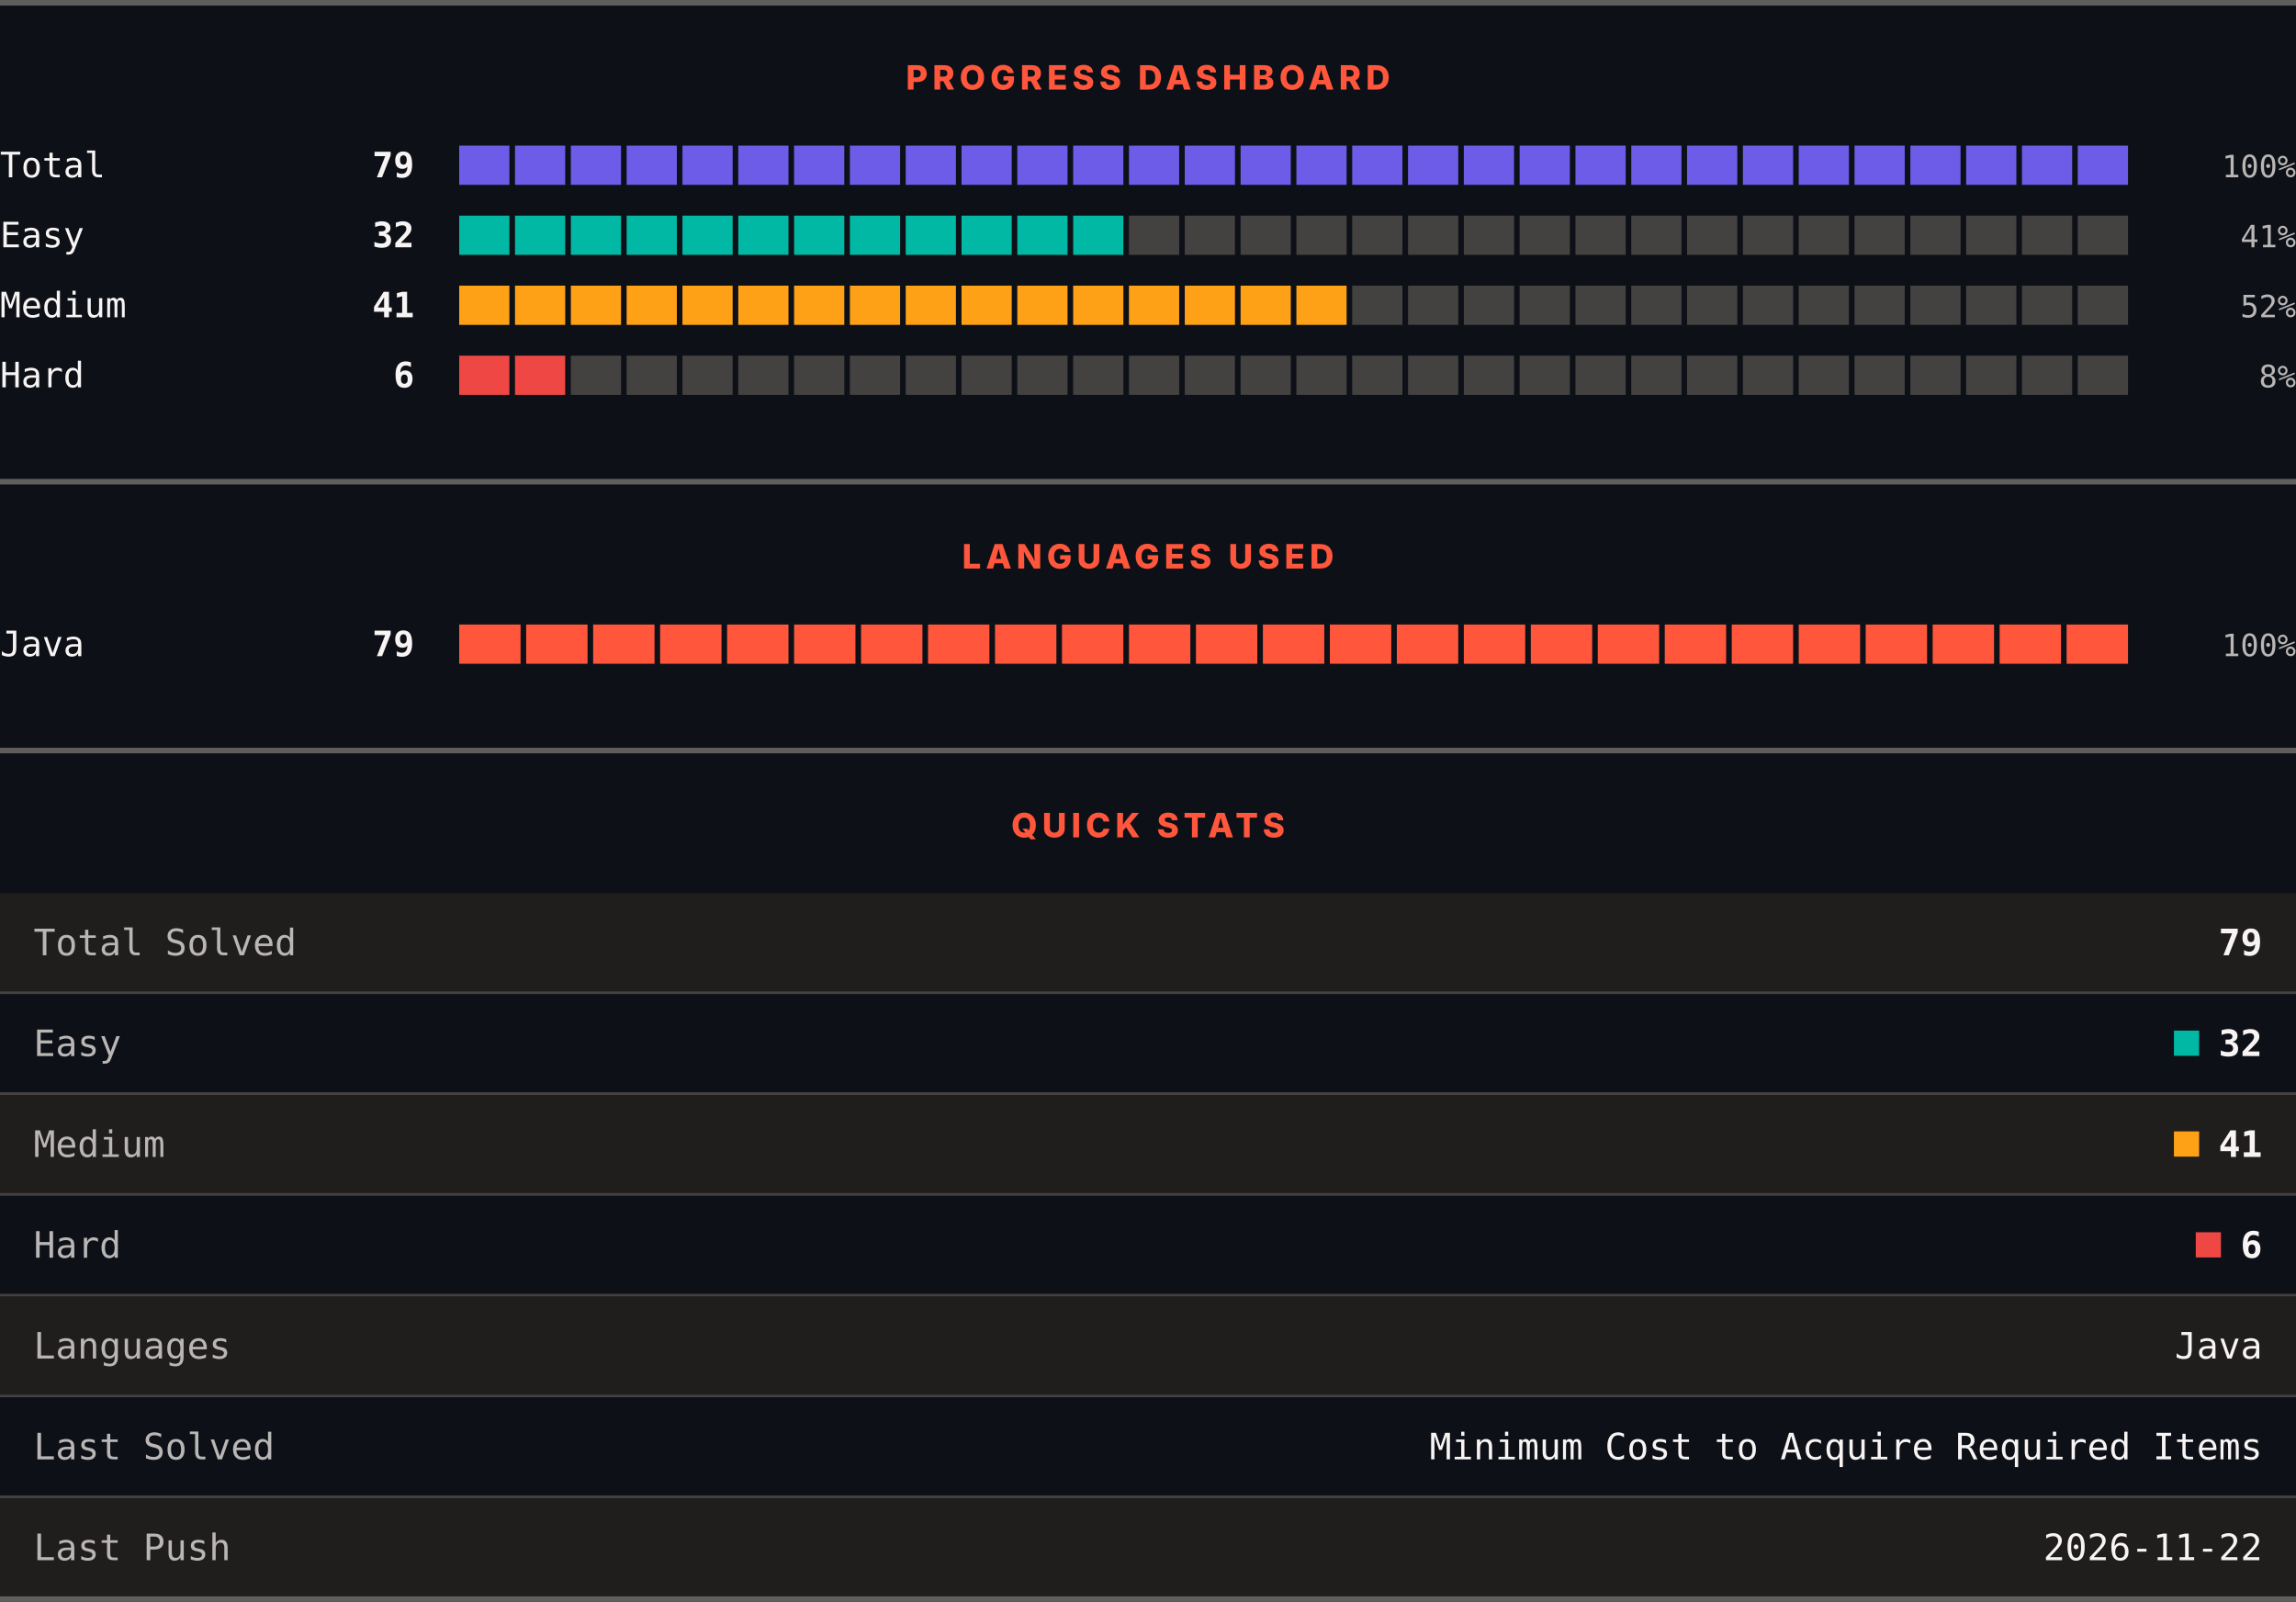
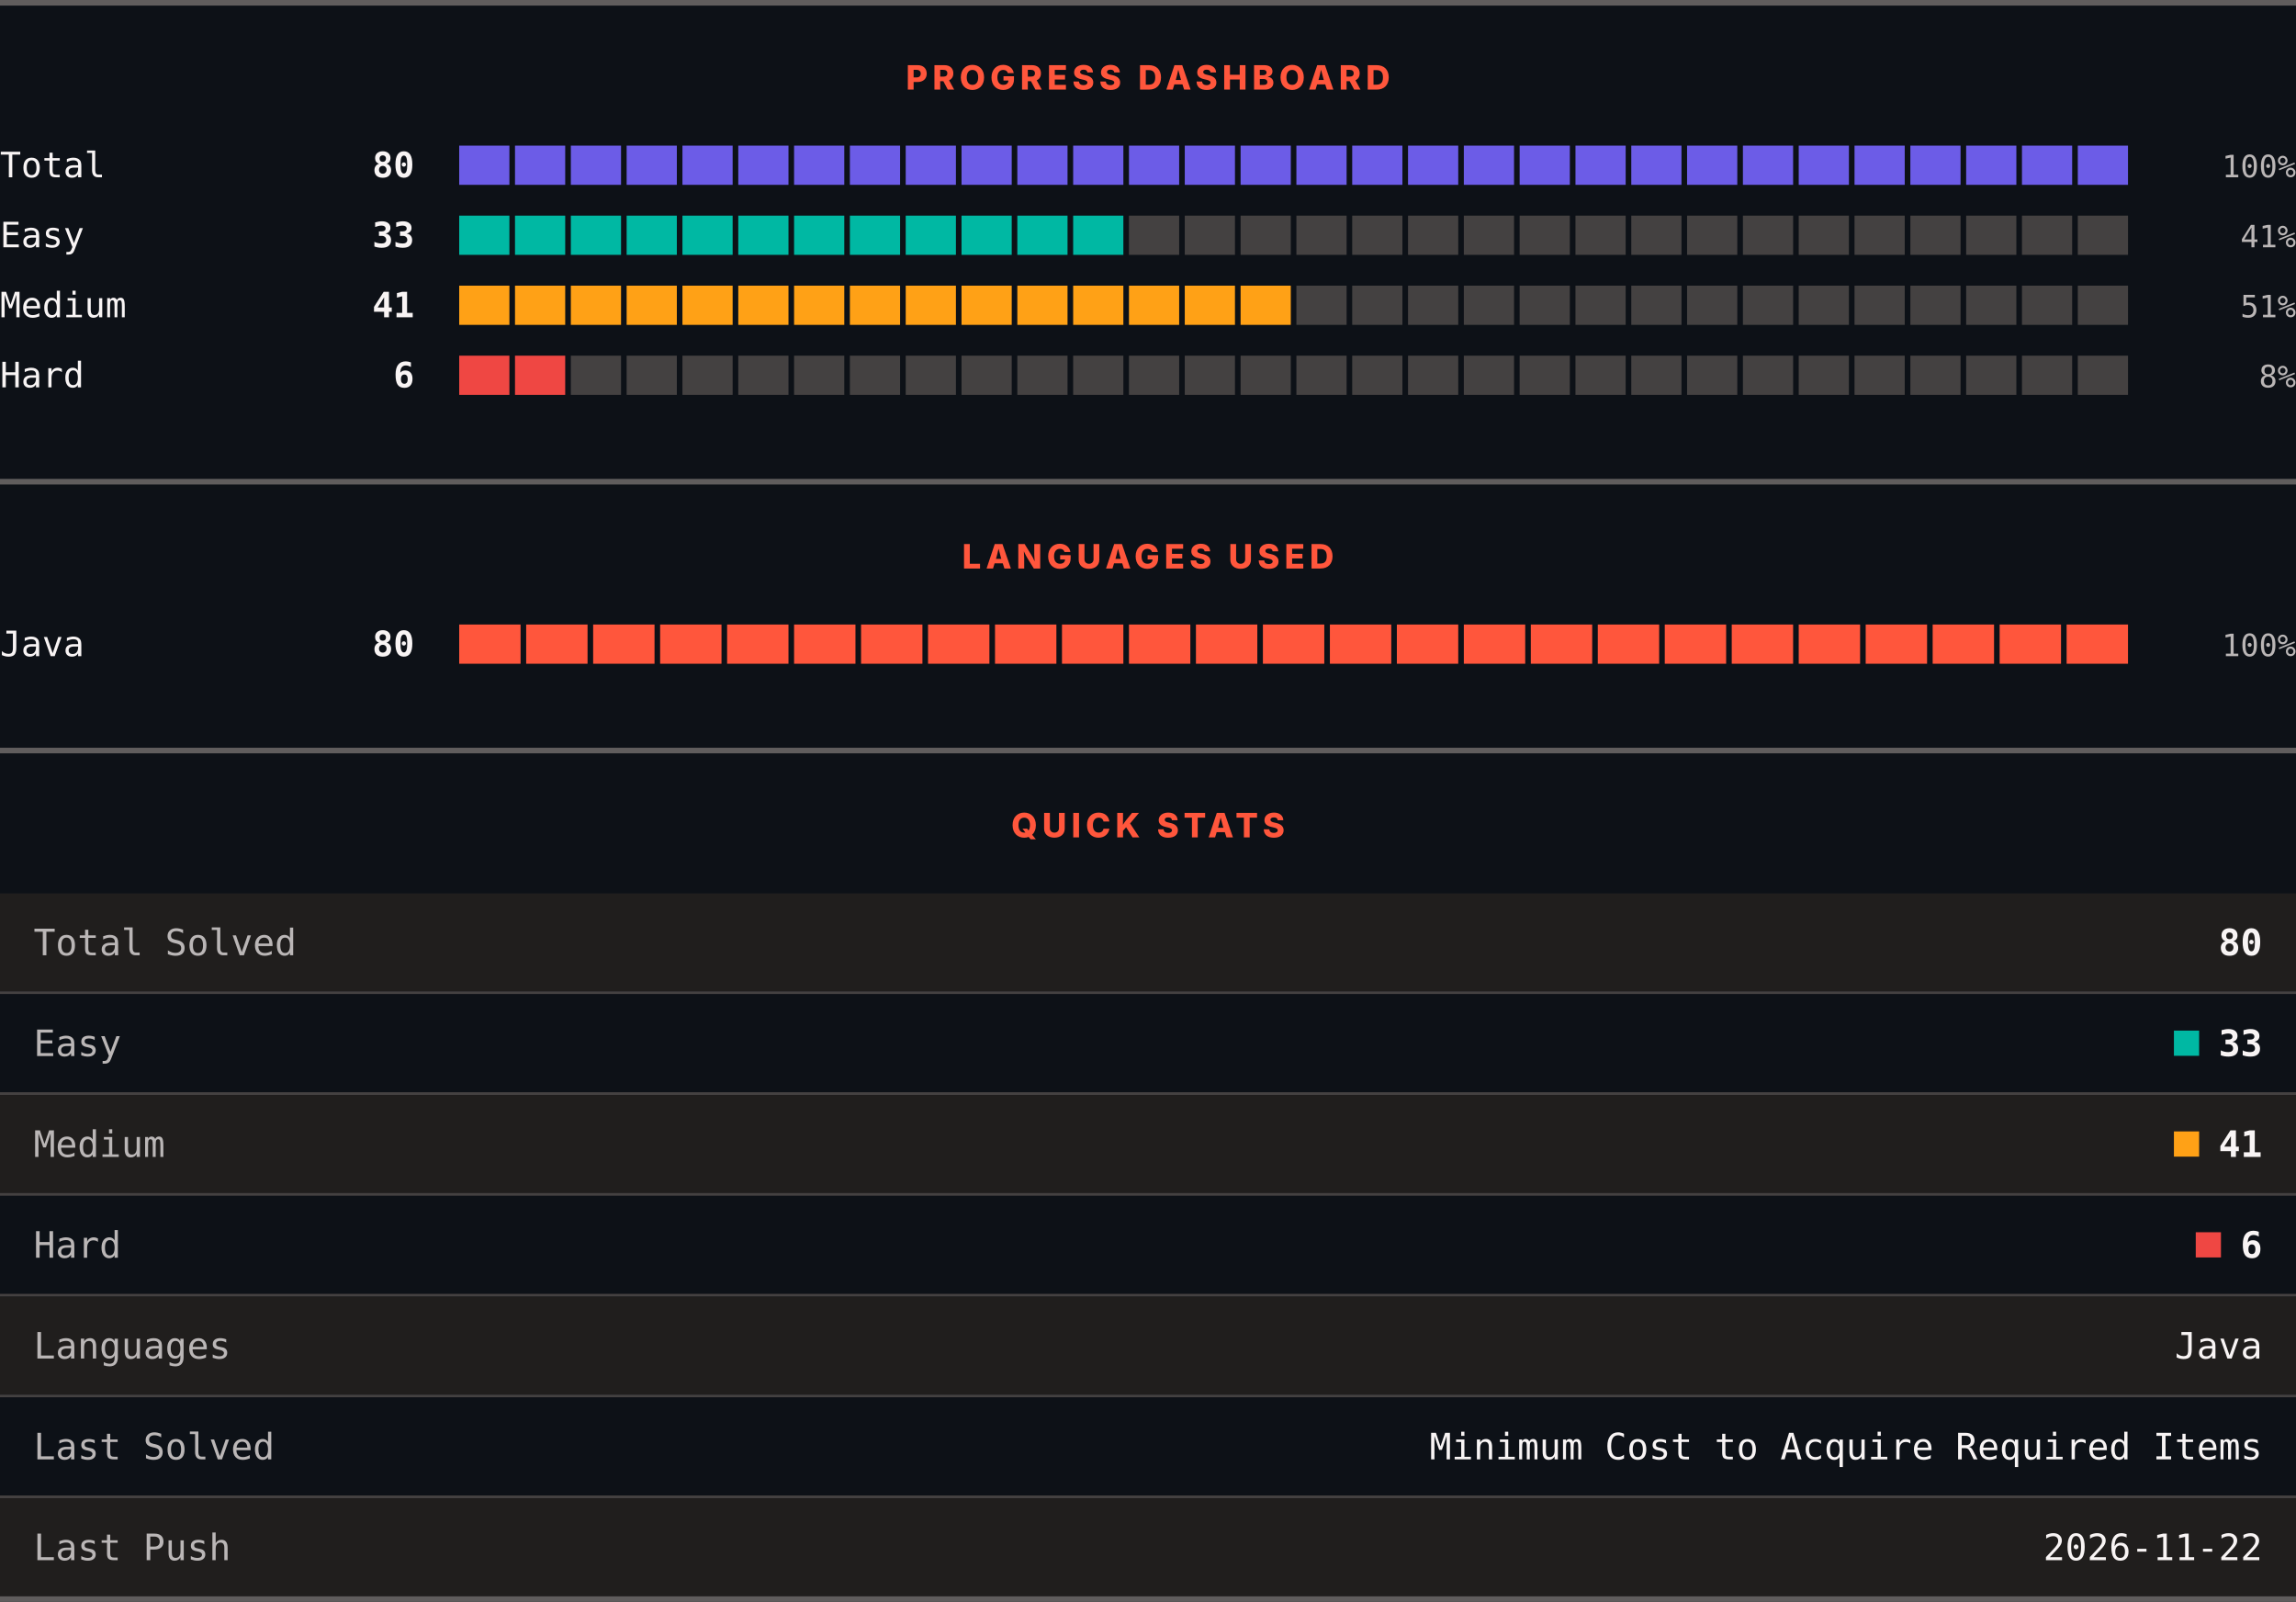
<svg xmlns="http://www.w3.org/2000/svg" width="820" height="572" viewBox="0 0 820 572" role="img" aria-label="LeetCode progress, languages and quick stats">
  <rect width="820" height="572" fill="#0d1117" />
  <rect x="0" y="0" width="820" height="2" fill="#605d5d" />
  <text x="410" y="32" text-anchor="middle" font-family="Archivo, system-ui, -apple-system, Segoe UI, sans-serif" font-size="12" font-weight="800" letter-spacing="1.68" fill="#ff563c">PROGRESS DASHBOARD</text>
  <text x="0" y="63.3" font-family="ui-monospace, SFMono-Regular, Menlo, Consolas, monospace" font-size="12.5" fill="#f8f4f4">Total</text>
-   <text x="148" y="63.3" text-anchor="end" font-family="ui-monospace, SFMono-Regular, Menlo, Consolas, monospace" font-size="12.5" font-weight="700" fill="#f8f4f4">79</text>
+   <text x="148" y="63.3" text-anchor="end" font-family="ui-monospace, SFMono-Regular, Menlo, Consolas, monospace" font-size="12.5" font-weight="700" fill="#f8f4f4">80</text>
  <rect x="164.00" y="52" width="17.93" height="14" fill="#6c5ce7" />
  <rect x="183.93" y="52" width="17.93" height="14" fill="#6c5ce7" />
  <rect x="203.87" y="52" width="17.93" height="14" fill="#6c5ce7" />
  <rect x="223.80" y="52" width="17.93" height="14" fill="#6c5ce7" />
  <rect x="243.73" y="52" width="17.93" height="14" fill="#6c5ce7" />
  <rect x="263.67" y="52" width="17.93" height="14" fill="#6c5ce7" />
  <rect x="283.60" y="52" width="17.93" height="14" fill="#6c5ce7" />
  <rect x="303.53" y="52" width="17.93" height="14" fill="#6c5ce7" />
  <rect x="323.47" y="52" width="17.93" height="14" fill="#6c5ce7" />
  <rect x="343.40" y="52" width="17.93" height="14" fill="#6c5ce7" />
  <rect x="363.33" y="52" width="17.93" height="14" fill="#6c5ce7" />
  <rect x="383.27" y="52" width="17.93" height="14" fill="#6c5ce7" />
  <rect x="403.20" y="52" width="17.93" height="14" fill="#6c5ce7" />
  <rect x="423.13" y="52" width="17.93" height="14" fill="#6c5ce7" />
  <rect x="443.07" y="52" width="17.93" height="14" fill="#6c5ce7" />
  <rect x="463.00" y="52" width="17.93" height="14" fill="#6c5ce7" />
  <rect x="482.93" y="52" width="17.93" height="14" fill="#6c5ce7" />
  <rect x="502.87" y="52" width="17.93" height="14" fill="#6c5ce7" />
  <rect x="522.80" y="52" width="17.93" height="14" fill="#6c5ce7" />
  <rect x="542.73" y="52" width="17.93" height="14" fill="#6c5ce7" />
  <rect x="562.67" y="52" width="17.93" height="14" fill="#6c5ce7" />
  <rect x="582.60" y="52" width="17.93" height="14" fill="#6c5ce7" />
  <rect x="602.53" y="52" width="17.93" height="14" fill="#6c5ce7" />
  <rect x="622.47" y="52" width="17.93" height="14" fill="#6c5ce7" />
  <rect x="642.40" y="52" width="17.93" height="14" fill="#6c5ce7" />
  <rect x="662.33" y="52" width="17.93" height="14" fill="#6c5ce7" />
  <rect x="682.27" y="52" width="17.93" height="14" fill="#6c5ce7" />
  <rect x="702.20" y="52" width="17.93" height="14" fill="#6c5ce7" />
  <rect x="722.13" y="52" width="17.93" height="14" fill="#6c5ce7" />
  <rect x="742.07" y="52" width="17.93" height="14" fill="#6c5ce7" />
  <text x="820" y="63.3" text-anchor="end" font-family="ui-monospace, SFMono-Regular, Menlo, Consolas, monospace" font-size="11" fill="#bab6b6">100%</text>
  <text x="0" y="88.3" font-family="ui-monospace, SFMono-Regular, Menlo, Consolas, monospace" font-size="12.5" fill="#f8f4f4">Easy</text>
-   <text x="148" y="88.3" text-anchor="end" font-family="ui-monospace, SFMono-Regular, Menlo, Consolas, monospace" font-size="12.5" font-weight="700" fill="#f8f4f4">32</text>
+   <text x="148" y="88.3" text-anchor="end" font-family="ui-monospace, SFMono-Regular, Menlo, Consolas, monospace" font-size="12.5" font-weight="700" fill="#f8f4f4">33</text>
  <rect x="164.00" y="77" width="17.93" height="14" fill="#00b8a3" />
  <rect x="183.93" y="77" width="17.93" height="14" fill="#00b8a3" />
  <rect x="203.87" y="77" width="17.93" height="14" fill="#00b8a3" />
  <rect x="223.80" y="77" width="17.93" height="14" fill="#00b8a3" />
  <rect x="243.73" y="77" width="17.93" height="14" fill="#00b8a3" />
  <rect x="263.67" y="77" width="17.93" height="14" fill="#00b8a3" />
  <rect x="283.60" y="77" width="17.93" height="14" fill="#00b8a3" />
  <rect x="303.53" y="77" width="17.93" height="14" fill="#00b8a3" />
  <rect x="323.47" y="77" width="17.93" height="14" fill="#00b8a3" />
  <rect x="343.40" y="77" width="17.93" height="14" fill="#00b8a3" />
  <rect x="363.33" y="77" width="17.93" height="14" fill="#00b8a3" />
  <rect x="383.27" y="77" width="17.93" height="14" fill="#00b8a3" />
  <rect x="403.20" y="77" width="17.93" height="14" fill="#444141" />
  <rect x="423.13" y="77" width="17.93" height="14" fill="#444141" />
  <rect x="443.07" y="77" width="17.93" height="14" fill="#444141" />
  <rect x="463.00" y="77" width="17.93" height="14" fill="#444141" />
  <rect x="482.93" y="77" width="17.93" height="14" fill="#444141" />
  <rect x="502.87" y="77" width="17.93" height="14" fill="#444141" />
  <rect x="522.80" y="77" width="17.93" height="14" fill="#444141" />
  <rect x="542.73" y="77" width="17.93" height="14" fill="#444141" />
  <rect x="562.67" y="77" width="17.93" height="14" fill="#444141" />
  <rect x="582.60" y="77" width="17.93" height="14" fill="#444141" />
  <rect x="602.53" y="77" width="17.93" height="14" fill="#444141" />
  <rect x="622.47" y="77" width="17.93" height="14" fill="#444141" />
  <rect x="642.40" y="77" width="17.93" height="14" fill="#444141" />
  <rect x="662.33" y="77" width="17.93" height="14" fill="#444141" />
  <rect x="682.27" y="77" width="17.93" height="14" fill="#444141" />
  <rect x="702.20" y="77" width="17.93" height="14" fill="#444141" />
  <rect x="722.13" y="77" width="17.93" height="14" fill="#444141" />
  <rect x="742.07" y="77" width="17.93" height="14" fill="#444141" />
  <text x="820" y="88.3" text-anchor="end" font-family="ui-monospace, SFMono-Regular, Menlo, Consolas, monospace" font-size="11" fill="#bab6b6">41%</text>
  <text x="0" y="113.3" font-family="ui-monospace, SFMono-Regular, Menlo, Consolas, monospace" font-size="12.5" fill="#f8f4f4">Medium</text>
  <text x="148" y="113.3" text-anchor="end" font-family="ui-monospace, SFMono-Regular, Menlo, Consolas, monospace" font-size="12.5" font-weight="700" fill="#f8f4f4">41</text>
  <rect x="164.00" y="102" width="17.93" height="14" fill="#ffa116" />
  <rect x="183.93" y="102" width="17.93" height="14" fill="#ffa116" />
  <rect x="203.87" y="102" width="17.93" height="14" fill="#ffa116" />
  <rect x="223.80" y="102" width="17.93" height="14" fill="#ffa116" />
  <rect x="243.73" y="102" width="17.93" height="14" fill="#ffa116" />
  <rect x="263.67" y="102" width="17.93" height="14" fill="#ffa116" />
  <rect x="283.60" y="102" width="17.93" height="14" fill="#ffa116" />
  <rect x="303.53" y="102" width="17.93" height="14" fill="#ffa116" />
  <rect x="323.47" y="102" width="17.93" height="14" fill="#ffa116" />
  <rect x="343.40" y="102" width="17.93" height="14" fill="#ffa116" />
  <rect x="363.33" y="102" width="17.93" height="14" fill="#ffa116" />
  <rect x="383.27" y="102" width="17.93" height="14" fill="#ffa116" />
  <rect x="403.20" y="102" width="17.93" height="14" fill="#ffa116" />
  <rect x="423.13" y="102" width="17.93" height="14" fill="#ffa116" />
  <rect x="443.07" y="102" width="17.93" height="14" fill="#ffa116" />
-   <rect x="463.00" y="102" width="17.93" height="14" fill="#ffa116" />
+   <rect x="463.00" y="102" width="17.93" height="14" fill="#444141" />
  <rect x="482.93" y="102" width="17.93" height="14" fill="#444141" />
  <rect x="502.87" y="102" width="17.93" height="14" fill="#444141" />
  <rect x="522.80" y="102" width="17.93" height="14" fill="#444141" />
  <rect x="542.73" y="102" width="17.93" height="14" fill="#444141" />
  <rect x="562.67" y="102" width="17.93" height="14" fill="#444141" />
  <rect x="582.60" y="102" width="17.93" height="14" fill="#444141" />
  <rect x="602.53" y="102" width="17.93" height="14" fill="#444141" />
  <rect x="622.47" y="102" width="17.93" height="14" fill="#444141" />
  <rect x="642.40" y="102" width="17.93" height="14" fill="#444141" />
  <rect x="662.33" y="102" width="17.93" height="14" fill="#444141" />
  <rect x="682.27" y="102" width="17.93" height="14" fill="#444141" />
  <rect x="702.20" y="102" width="17.93" height="14" fill="#444141" />
  <rect x="722.13" y="102" width="17.93" height="14" fill="#444141" />
  <rect x="742.07" y="102" width="17.93" height="14" fill="#444141" />
-   <text x="820" y="113.3" text-anchor="end" font-family="ui-monospace, SFMono-Regular, Menlo, Consolas, monospace" font-size="11" fill="#bab6b6">52%</text>
+   <text x="820" y="113.3" text-anchor="end" font-family="ui-monospace, SFMono-Regular, Menlo, Consolas, monospace" font-size="11" fill="#bab6b6">51%</text>
  <text x="0" y="138.3" font-family="ui-monospace, SFMono-Regular, Menlo, Consolas, monospace" font-size="12.5" fill="#f8f4f4">Hard</text>
  <text x="148" y="138.3" text-anchor="end" font-family="ui-monospace, SFMono-Regular, Menlo, Consolas, monospace" font-size="12.5" font-weight="700" fill="#f8f4f4">6</text>
  <rect x="164.00" y="127" width="17.93" height="14" fill="#ef4743" />
  <rect x="183.93" y="127" width="17.93" height="14" fill="#ef4743" />
  <rect x="203.87" y="127" width="17.93" height="14" fill="#444141" />
  <rect x="223.80" y="127" width="17.93" height="14" fill="#444141" />
  <rect x="243.73" y="127" width="17.93" height="14" fill="#444141" />
  <rect x="263.67" y="127" width="17.93" height="14" fill="#444141" />
  <rect x="283.60" y="127" width="17.93" height="14" fill="#444141" />
  <rect x="303.53" y="127" width="17.93" height="14" fill="#444141" />
  <rect x="323.47" y="127" width="17.93" height="14" fill="#444141" />
  <rect x="343.40" y="127" width="17.93" height="14" fill="#444141" />
  <rect x="363.33" y="127" width="17.93" height="14" fill="#444141" />
  <rect x="383.27" y="127" width="17.93" height="14" fill="#444141" />
  <rect x="403.20" y="127" width="17.93" height="14" fill="#444141" />
  <rect x="423.13" y="127" width="17.93" height="14" fill="#444141" />
  <rect x="443.07" y="127" width="17.93" height="14" fill="#444141" />
  <rect x="463.00" y="127" width="17.93" height="14" fill="#444141" />
  <rect x="482.93" y="127" width="17.93" height="14" fill="#444141" />
  <rect x="502.87" y="127" width="17.93" height="14" fill="#444141" />
  <rect x="522.80" y="127" width="17.93" height="14" fill="#444141" />
  <rect x="542.73" y="127" width="17.93" height="14" fill="#444141" />
  <rect x="562.67" y="127" width="17.93" height="14" fill="#444141" />
  <rect x="582.60" y="127" width="17.93" height="14" fill="#444141" />
  <rect x="602.53" y="127" width="17.93" height="14" fill="#444141" />
  <rect x="622.47" y="127" width="17.93" height="14" fill="#444141" />
  <rect x="642.40" y="127" width="17.93" height="14" fill="#444141" />
  <rect x="662.33" y="127" width="17.93" height="14" fill="#444141" />
  <rect x="682.27" y="127" width="17.93" height="14" fill="#444141" />
  <rect x="702.20" y="127" width="17.93" height="14" fill="#444141" />
  <rect x="722.13" y="127" width="17.93" height="14" fill="#444141" />
  <rect x="742.07" y="127" width="17.93" height="14" fill="#444141" />
  <text x="820" y="138.3" text-anchor="end" font-family="ui-monospace, SFMono-Regular, Menlo, Consolas, monospace" font-size="11" fill="#bab6b6">8%</text>
  <rect x="0" y="171" width="820" height="2" fill="#605d5d" />
  <text x="410" y="203" text-anchor="middle" font-family="Archivo, system-ui, -apple-system, Segoe UI, sans-serif" font-size="12" font-weight="800" letter-spacing="1.68" fill="#ff563c">LANGUAGES USED</text>
  <text x="0" y="234.3" font-family="ui-monospace, SFMono-Regular, Menlo, Consolas, monospace" font-size="12.5" fill="#f8f4f4">Java</text>
-   <text x="148" y="234.3" text-anchor="end" font-family="ui-monospace, SFMono-Regular, Menlo, Consolas, monospace" font-size="12.5" font-weight="700" fill="#f8f4f4">79</text>
+   <text x="148" y="234.3" text-anchor="end" font-family="ui-monospace, SFMono-Regular, Menlo, Consolas, monospace" font-size="12.5" font-weight="700" fill="#f8f4f4">80</text>
  <rect x="164.00" y="223" width="21.92" height="14" fill="#ff563c" />
  <rect x="187.92" y="223" width="21.92" height="14" fill="#ff563c" />
  <rect x="211.84" y="223" width="21.92" height="14" fill="#ff563c" />
  <rect x="235.76" y="223" width="21.92" height="14" fill="#ff563c" />
  <rect x="259.68" y="223" width="21.92" height="14" fill="#ff563c" />
  <rect x="283.60" y="223" width="21.92" height="14" fill="#ff563c" />
  <rect x="307.52" y="223" width="21.92" height="14" fill="#ff563c" />
  <rect x="331.44" y="223" width="21.92" height="14" fill="#ff563c" />
  <rect x="355.36" y="223" width="21.92" height="14" fill="#ff563c" />
  <rect x="379.28" y="223" width="21.92" height="14" fill="#ff563c" />
  <rect x="403.20" y="223" width="21.92" height="14" fill="#ff563c" />
  <rect x="427.12" y="223" width="21.92" height="14" fill="#ff563c" />
  <rect x="451.04" y="223" width="21.92" height="14" fill="#ff563c" />
  <rect x="474.96" y="223" width="21.92" height="14" fill="#ff563c" />
  <rect x="498.88" y="223" width="21.92" height="14" fill="#ff563c" />
  <rect x="522.80" y="223" width="21.92" height="14" fill="#ff563c" />
  <rect x="546.72" y="223" width="21.92" height="14" fill="#ff563c" />
  <rect x="570.64" y="223" width="21.92" height="14" fill="#ff563c" />
  <rect x="594.56" y="223" width="21.92" height="14" fill="#ff563c" />
  <rect x="618.48" y="223" width="21.92" height="14" fill="#ff563c" />
  <rect x="642.40" y="223" width="21.92" height="14" fill="#ff563c" />
  <rect x="666.32" y="223" width="21.92" height="14" fill="#ff563c" />
  <rect x="690.24" y="223" width="21.92" height="14" fill="#ff563c" />
  <rect x="714.16" y="223" width="21.92" height="14" fill="#ff563c" />
  <rect x="738.08" y="223" width="21.92" height="14" fill="#ff563c" />
  <text x="820" y="234.3" text-anchor="end" font-family="ui-monospace, SFMono-Regular, Menlo, Consolas, monospace" font-size="11" fill="#bab6b6">100%</text>
  <rect x="0" y="267" width="820" height="2" fill="#605d5d" />
  <text x="410" y="299" text-anchor="middle" font-family="Archivo, system-ui, -apple-system, Segoe UI, sans-serif" font-size="12" font-weight="800" letter-spacing="1.68" fill="#ff563c">QUICK STATS</text>
  <rect x="0" y="319" width="820" height="35" fill="#201e1d" />
  <text x="12" y="341.1" font-family="ui-monospace, SFMono-Regular, Menlo, Consolas, monospace" font-size="13" fill="#bab6b6">Total Solved</text>
-   <text x="808" y="341.1" text-anchor="end" font-family="ui-monospace, SFMono-Regular, Menlo, Consolas, monospace" font-size="13" font-weight="700" fill="#f8f4f4">79</text>
+   <text x="808" y="341.1" text-anchor="end" font-family="ui-monospace, SFMono-Regular, Menlo, Consolas, monospace" font-size="13" font-weight="700" fill="#f8f4f4">80</text>
  <rect x="0" y="354" width="820" height="1" fill="#444141" />
  <rect x="0" y="355" width="820" height="35" fill="#0d1117" />
  <text x="12" y="377.1" font-family="ui-monospace, SFMono-Regular, Menlo, Consolas, monospace" font-size="13" fill="#bab6b6">Easy</text>
  <rect x="776.4" y="368" width="9" height="9" fill="#00b8a3" />
-   <text x="808" y="377.1" text-anchor="end" font-family="ui-monospace, SFMono-Regular, Menlo, Consolas, monospace" font-size="13" font-weight="700" fill="#f8f4f4">32</text>
+   <text x="808" y="377.1" text-anchor="end" font-family="ui-monospace, SFMono-Regular, Menlo, Consolas, monospace" font-size="13" font-weight="700" fill="#f8f4f4">33</text>
  <rect x="0" y="390" width="820" height="1" fill="#444141" />
  <rect x="0" y="391" width="820" height="35" fill="#201e1d" />
  <text x="12" y="413.1" font-family="ui-monospace, SFMono-Regular, Menlo, Consolas, monospace" font-size="13" fill="#bab6b6">Medium</text>
  <rect x="776.4" y="404" width="9" height="9" fill="#ffa116" />
  <text x="808" y="413.1" text-anchor="end" font-family="ui-monospace, SFMono-Regular, Menlo, Consolas, monospace" font-size="13" font-weight="700" fill="#f8f4f4">41</text>
  <rect x="0" y="426" width="820" height="1" fill="#444141" />
  <rect x="0" y="427" width="820" height="35" fill="#0d1117" />
  <text x="12" y="449.1" font-family="ui-monospace, SFMono-Regular, Menlo, Consolas, monospace" font-size="13" fill="#bab6b6">Hard</text>
  <rect x="784.2" y="440" width="9" height="9" fill="#ef4743" />
  <text x="808" y="449.1" text-anchor="end" font-family="ui-monospace, SFMono-Regular, Menlo, Consolas, monospace" font-size="13" font-weight="700" fill="#f8f4f4">6</text>
  <rect x="0" y="462" width="820" height="1" fill="#444141" />
  <rect x="0" y="463" width="820" height="35" fill="#201e1d" />
  <text x="12" y="485.1" font-family="ui-monospace, SFMono-Regular, Menlo, Consolas, monospace" font-size="13" fill="#bab6b6">Languages</text>
  <text x="808" y="485.1" text-anchor="end" font-family="ui-monospace, SFMono-Regular, Menlo, Consolas, monospace" font-size="13" fill="#f8f4f4">Java</text>
  <rect x="0" y="498" width="820" height="1" fill="#444141" />
  <rect x="0" y="499" width="820" height="35" fill="#0d1117" />
  <text x="12" y="521.1" font-family="ui-monospace, SFMono-Regular, Menlo, Consolas, monospace" font-size="13" fill="#bab6b6">Last Solved</text>
  <text x="808" y="521.1" text-anchor="end" font-family="ui-monospace, SFMono-Regular, Menlo, Consolas, monospace" font-size="13" fill="#f8f4f4">Minimum Cost to Acquire Required Items</text>
  <rect x="0" y="534" width="820" height="1" fill="#444141" />
  <rect x="0" y="535" width="820" height="35" fill="#201e1d" />
  <text x="12" y="557.1" font-family="ui-monospace, SFMono-Regular, Menlo, Consolas, monospace" font-size="13" fill="#bab6b6">Last Push</text>
  <text x="808" y="557.1" text-anchor="end" font-family="ui-monospace, SFMono-Regular, Menlo, Consolas, monospace" font-size="13" fill="#f8f4f4">2026-11-22</text>
  <rect x="0" y="570" width="820" height="2" fill="#605d5d" />
</svg>
